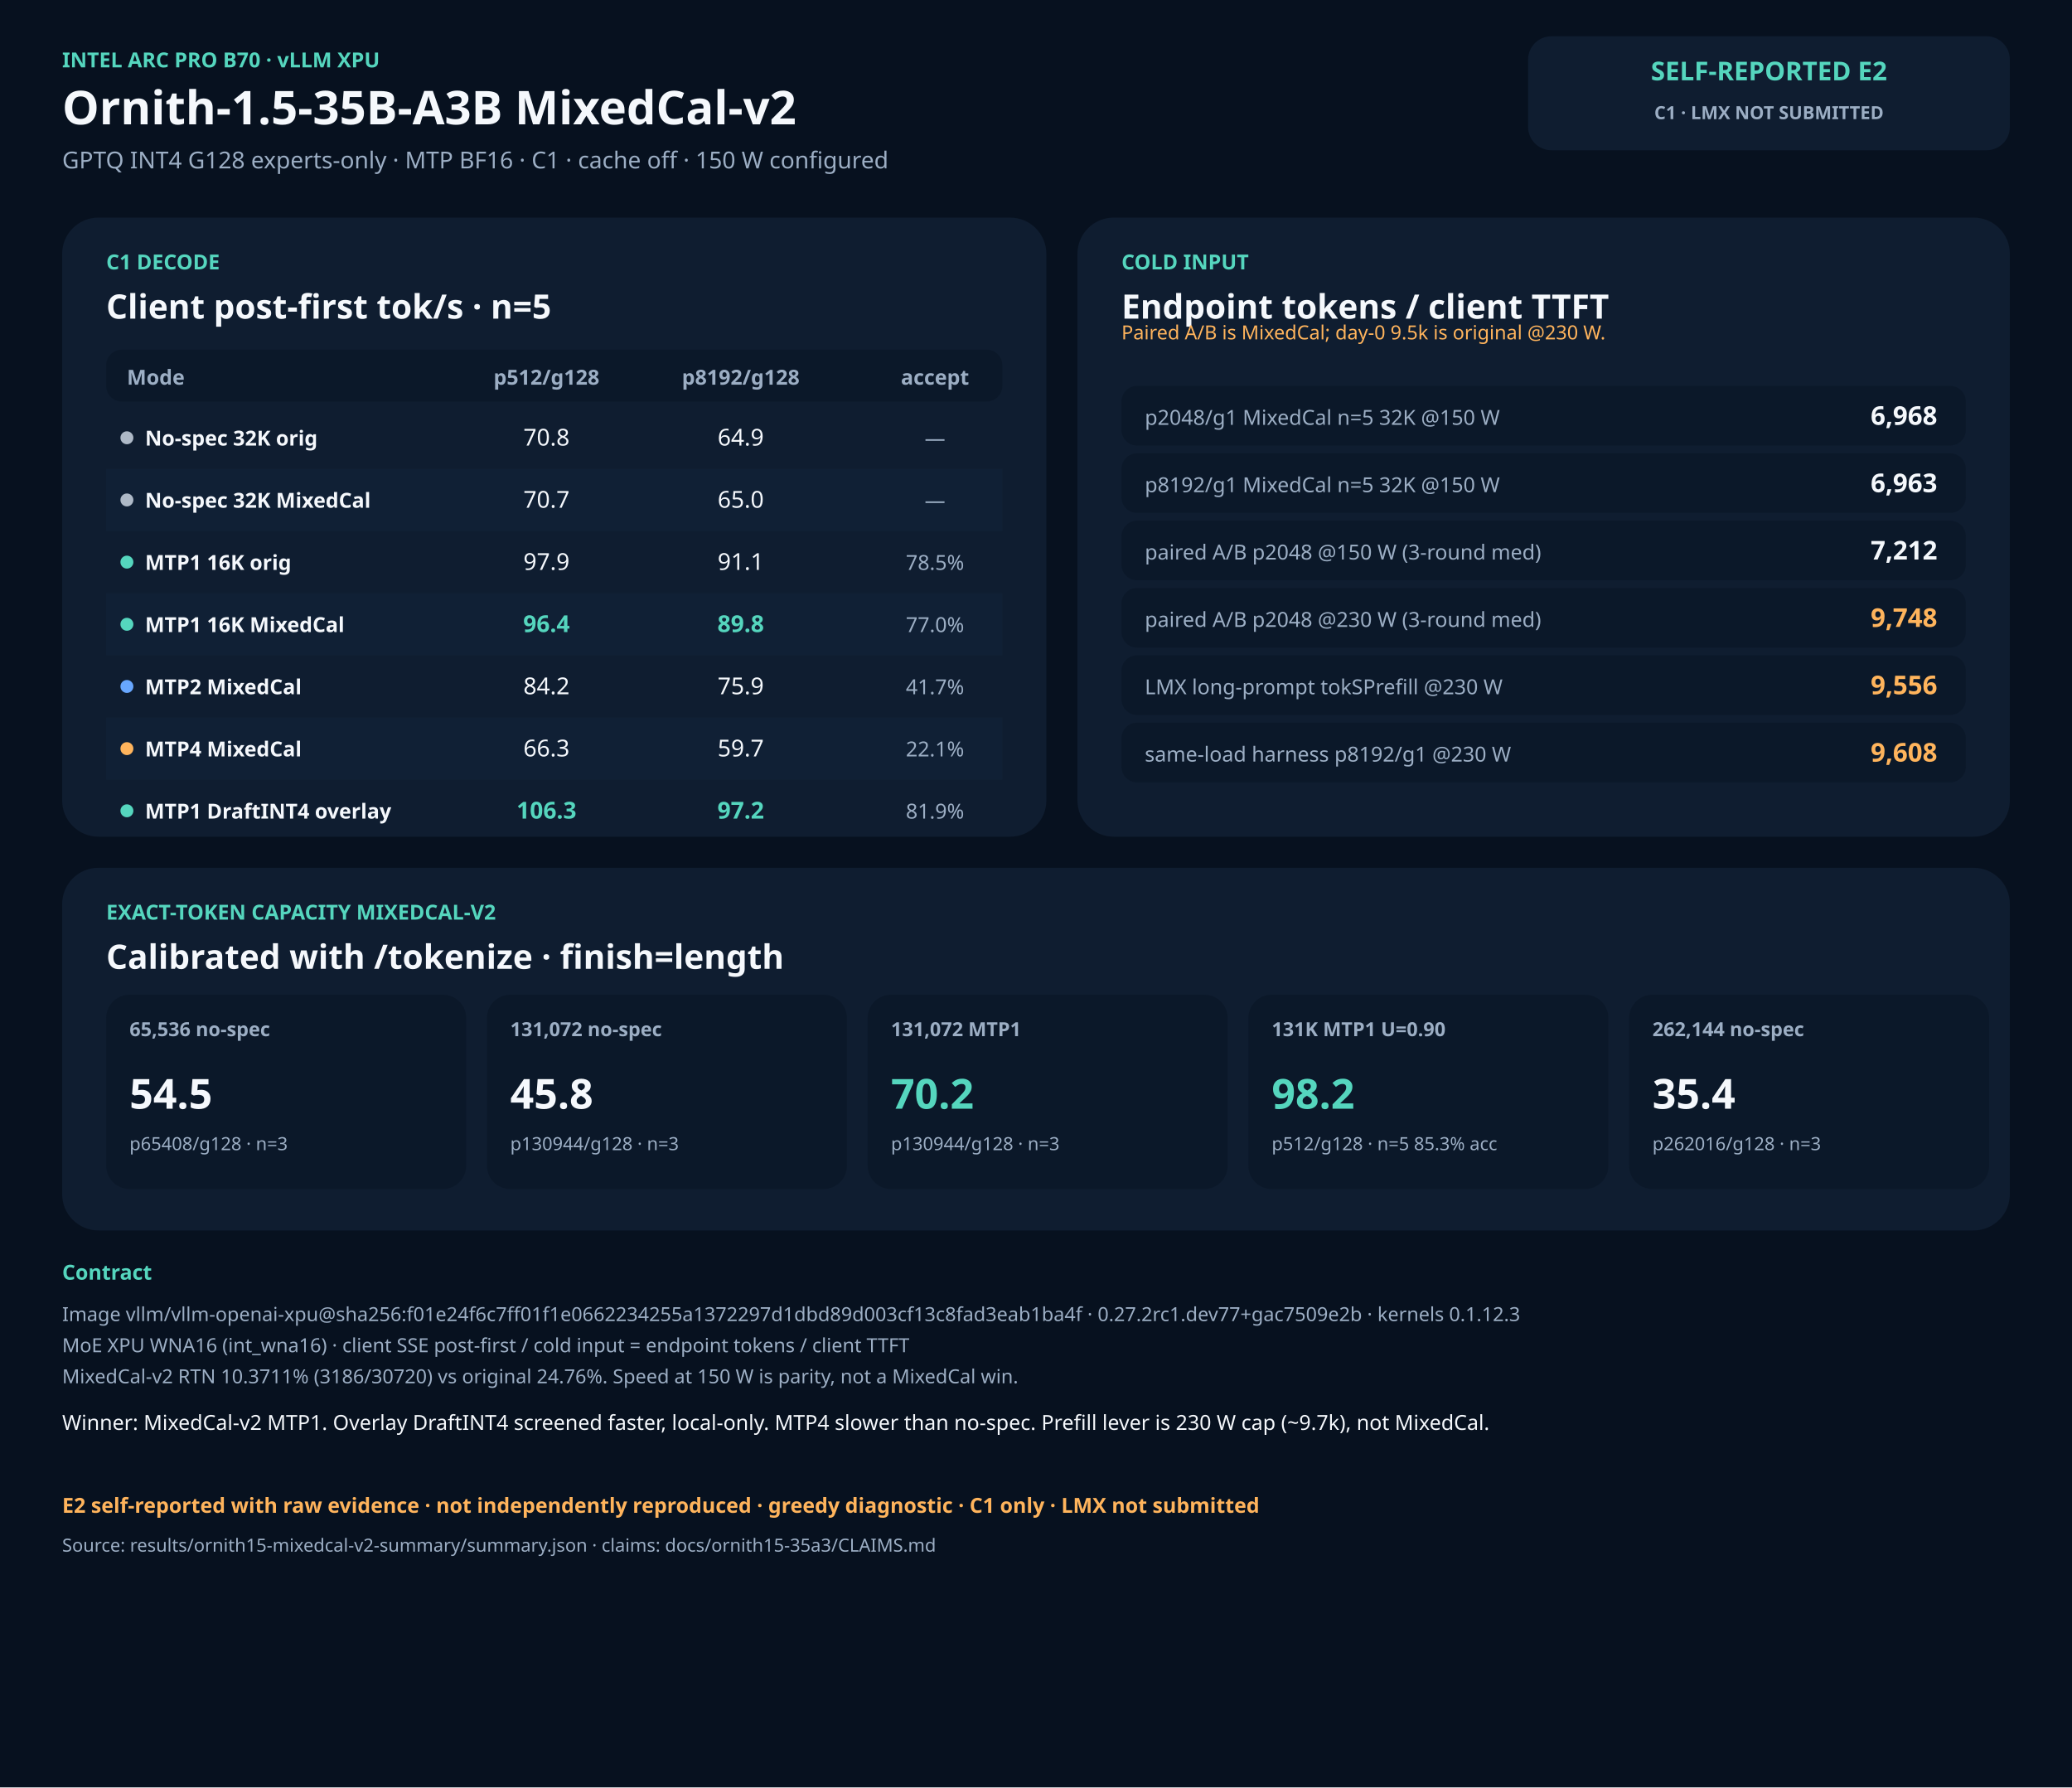
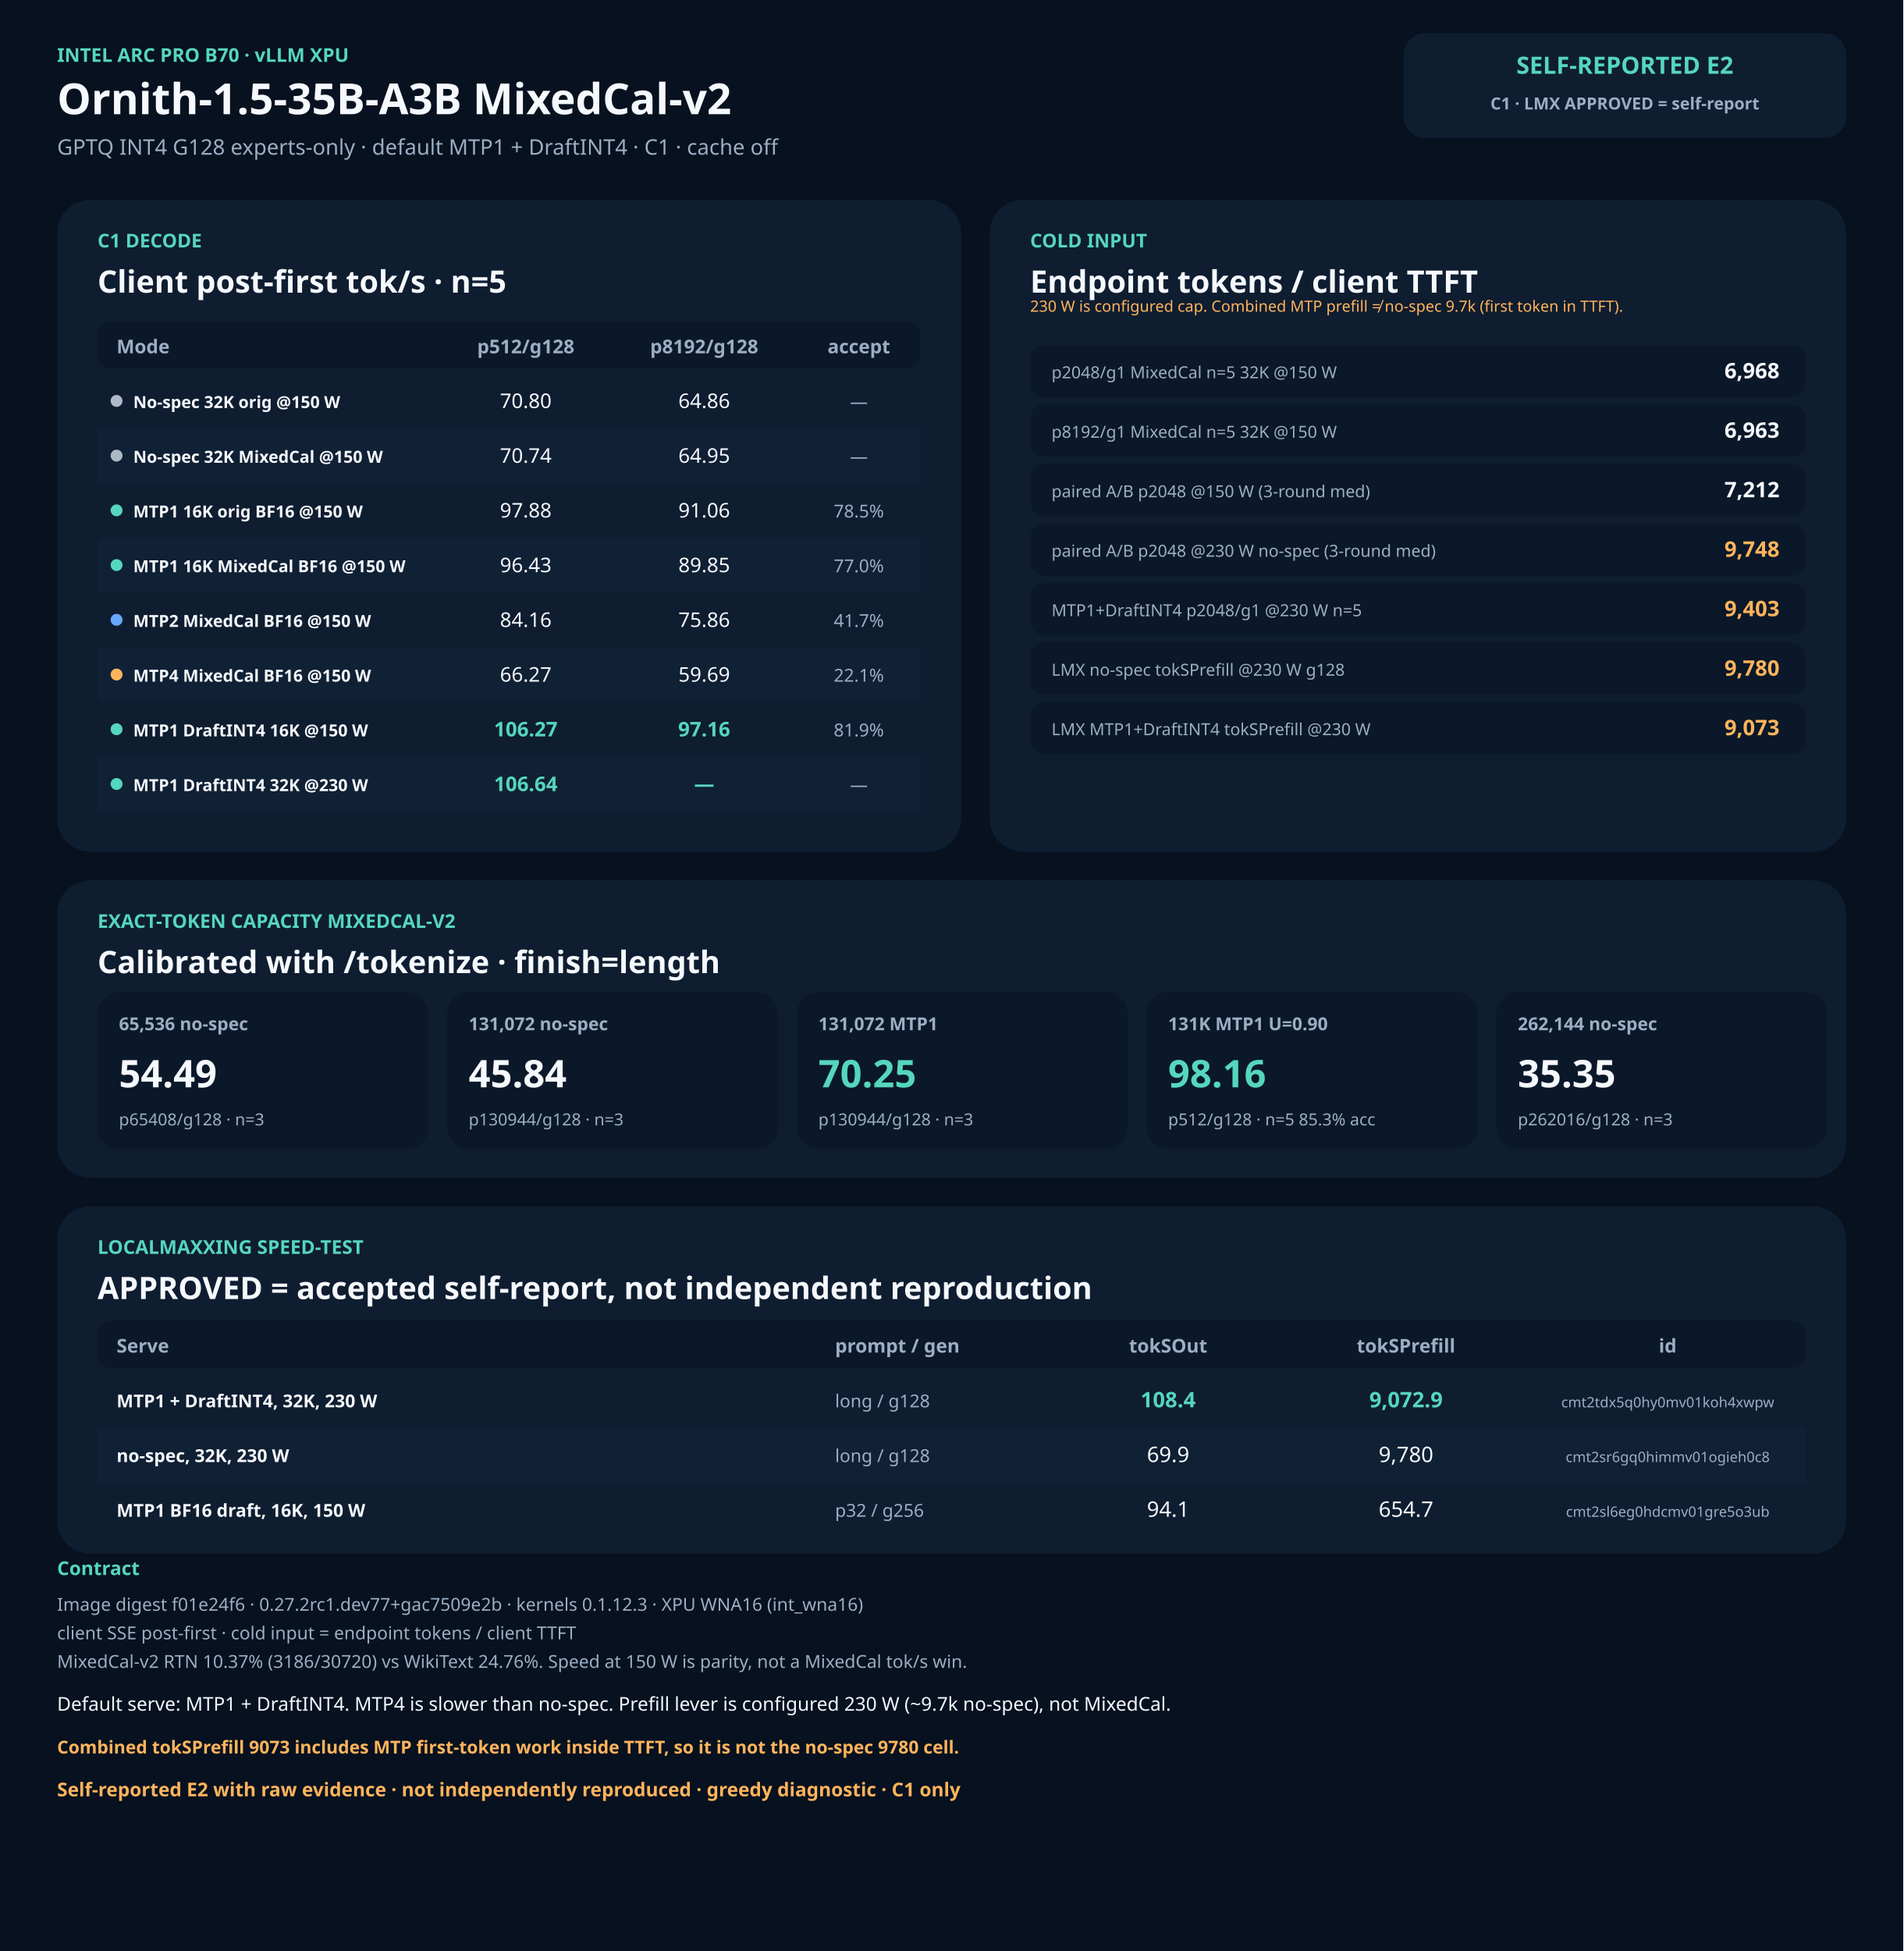
- <svg xmlns="http://www.w3.org/2000/svg" width="1600" height="1380" viewBox="0 0 1600 1380" role="img" aria-labelledby="title desc">
-   <rect width="1600" height="1380" fill="#07111f" />
+ <svg xmlns="http://www.w3.org/2000/svg" width="1600" height="1640" viewBox="0 0 1600 1640" role="img" aria-labelledby="title desc">
+   <rect width="1600" height="1640" fill="#07111f" />
  <text x="48" y="52" fill="#55d6be" font-size="16" font-weight="700" text-anchor="start" font-family="ui-sans-serif, system-ui, sans-serif">INTEL ARC PRO B70 · vLLM XPU</text>
  <text x="48" y="96" fill="#f5f8fc" font-size="36" font-weight="700" text-anchor="start" font-family="ui-sans-serif, system-ui, sans-serif">Ornith-1.5-35B-A3B MixedCal-v2</text>
-   <text x="48" y="130" fill="#9caec4" font-size="18" font-weight="400" text-anchor="start" font-family="ui-sans-serif, system-ui, sans-serif">GPTQ INT4 G128 experts-only · MTP BF16 · C1 · cache off · 150 W configured</text>
+   <text x="48" y="130" fill="#9caec4" font-size="18" font-weight="400" text-anchor="start" font-family="ui-sans-serif, system-ui, sans-serif">GPTQ INT4 G128 experts-only · default MTP1 + DraftINT4 · C1 · cache off</text>
  <rect x="1180" y="28" width="372" height="88" rx="18" fill="#0f1d30" />
  <text x="1366" y="62" fill="#55d6be" font-size="20" font-weight="700" text-anchor="middle" font-family="ui-sans-serif, system-ui, sans-serif">SELF-REPORTED E2</text>
-   <text x="1366" y="92" fill="#9caec4" font-size="14" font-weight="600" text-anchor="middle" font-family="ui-sans-serif, system-ui, sans-serif">C1 · LMX NOT SUBMITTED</text>
-   <rect x="48" y="168" width="760" height="478" rx="28" fill="#0f1d30" />
+   <text x="1366" y="92" fill="#9caec4" font-size="14" font-weight="600" text-anchor="middle" font-family="ui-sans-serif, system-ui, sans-serif">C1 · LMX APPROVED = self-report</text>
+   <rect x="48" y="168" width="760" height="548" rx="28" fill="#0f1d30" />
  <text x="82" y="208" fill="#55d6be" font-size="16" font-weight="700" text-anchor="start" font-family="ui-sans-serif, system-ui, sans-serif">C1 DECODE</text>
  <text x="82" y="246" fill="#f5f8fc" font-size="26" font-weight="700" text-anchor="start" font-family="ui-sans-serif, system-ui, sans-serif">Client post-first tok/s · n=5</text>
  <rect x="82" y="270" width="692" height="40" rx="12" fill="#0b1829" />
  <text x="98" y="297" fill="#9caec4" font-size="16" font-weight="600" text-anchor="start" font-family="ui-sans-serif, system-ui, sans-serif">Mode</text>
-   <text x="422" y="297" fill="#9caec4" font-size="16" font-weight="600" text-anchor="middle" font-family="ui-sans-serif, system-ui, sans-serif">p512/g128</text>
-   <text x="572" y="297" fill="#9caec4" font-size="16" font-weight="600" text-anchor="middle" font-family="ui-sans-serif, system-ui, sans-serif">p8192/g128</text>
+   <text x="442" y="297" fill="#9caec4" font-size="16" font-weight="600" text-anchor="middle" font-family="ui-sans-serif, system-ui, sans-serif">p512/g128</text>
+   <text x="592" y="297" fill="#9caec4" font-size="16" font-weight="600" text-anchor="middle" font-family="ui-sans-serif, system-ui, sans-serif">p8192/g128</text>
  <text x="722" y="297" fill="#9caec4" font-size="16" font-weight="600" text-anchor="middle" font-family="ui-sans-serif, system-ui, sans-serif">accept</text>
-   <circle cx="98" cy="338" r="5" fill="#aeb9c7" />
-   <text x="112" y="344" fill="#f5f8fc" font-size="16" font-weight="600" text-anchor="start" font-family="ui-sans-serif, system-ui, sans-serif">No-spec 32K orig</text>
-   <text x="422" y="344" fill="#f5f8fc" font-size="18" font-weight="500" text-anchor="middle" font-family="ui-sans-serif, system-ui, sans-serif">70.8</text>
-   <text x="572" y="344" fill="#f5f8fc" font-size="18" font-weight="500" text-anchor="middle" font-family="ui-sans-serif, system-ui, sans-serif">64.9</text>
-   <text x="722" y="344" fill="#9caec4" font-size="16" font-weight="500" text-anchor="middle" font-family="ui-sans-serif, system-ui, sans-serif">—</text>
-   <rect x="82" y="362" width="692" height="48" fill="#12243a" opacity="0.5" />
-   <circle cx="98" cy="386" r="5" fill="#aeb9c7" />
-   <text x="112" y="392" fill="#f5f8fc" font-size="16" font-weight="600" text-anchor="start" font-family="ui-sans-serif, system-ui, sans-serif">No-spec 32K MixedCal</text>
-   <text x="422" y="392" fill="#f5f8fc" font-size="18" font-weight="500" text-anchor="middle" font-family="ui-sans-serif, system-ui, sans-serif">70.7</text>
-   <text x="572" y="392" fill="#f5f8fc" font-size="18" font-weight="500" text-anchor="middle" font-family="ui-sans-serif, system-ui, sans-serif">65.0</text>
-   <text x="722" y="392" fill="#9caec4" font-size="16" font-weight="500" text-anchor="middle" font-family="ui-sans-serif, system-ui, sans-serif">—</text>
-   <circle cx="98" cy="434" r="5" fill="#55d6be" />
-   <text x="112" y="440" fill="#f5f8fc" font-size="16" font-weight="600" text-anchor="start" font-family="ui-sans-serif, system-ui, sans-serif">MTP1 16K orig</text>
-   <text x="422" y="440" fill="#f5f8fc" font-size="18" font-weight="500" text-anchor="middle" font-family="ui-sans-serif, system-ui, sans-serif">97.9</text>
-   <text x="572" y="440" fill="#f5f8fc" font-size="18" font-weight="500" text-anchor="middle" font-family="ui-sans-serif, system-ui, sans-serif">91.1</text>
-   <text x="722" y="440" fill="#9caec4" font-size="16" font-weight="500" text-anchor="middle" font-family="ui-sans-serif, system-ui, sans-serif">78.5%</text>
-   <rect x="82" y="458" width="692" height="48" fill="#12243a" opacity="0.5" />
-   <circle cx="98" cy="482" r="5" fill="#55d6be" />
-   <text x="112" y="488" fill="#f5f8fc" font-size="16" font-weight="600" text-anchor="start" font-family="ui-sans-serif, system-ui, sans-serif">MTP1 16K MixedCal</text>
-   <text x="422" y="488" fill="#55d6be" font-size="18" font-weight="700" text-anchor="middle" font-family="ui-sans-serif, system-ui, sans-serif">96.4</text>
-   <text x="572" y="488" fill="#55d6be" font-size="18" font-weight="700" text-anchor="middle" font-family="ui-sans-serif, system-ui, sans-serif">89.8</text>
-   <text x="722" y="488" fill="#9caec4" font-size="16" font-weight="500" text-anchor="middle" font-family="ui-sans-serif, system-ui, sans-serif">77.0%</text>
-   <circle cx="98" cy="530" r="5" fill="#68a7ff" />
-   <text x="112" y="536" fill="#f5f8fc" font-size="16" font-weight="600" text-anchor="start" font-family="ui-sans-serif, system-ui, sans-serif">MTP2 MixedCal</text>
-   <text x="422" y="536" fill="#f5f8fc" font-size="18" font-weight="500" text-anchor="middle" font-family="ui-sans-serif, system-ui, sans-serif">84.2</text>
-   <text x="572" y="536" fill="#f5f8fc" font-size="18" font-weight="500" text-anchor="middle" font-family="ui-sans-serif, system-ui, sans-serif">75.9</text>
-   <text x="722" y="536" fill="#9caec4" font-size="16" font-weight="500" text-anchor="middle" font-family="ui-sans-serif, system-ui, sans-serif">41.7%</text>
-   <rect x="82" y="554" width="692" height="48" fill="#12243a" opacity="0.5" />
-   <circle cx="98" cy="578" r="5" fill="#ffb45c" />
-   <text x="112" y="584" fill="#f5f8fc" font-size="16" font-weight="600" text-anchor="start" font-family="ui-sans-serif, system-ui, sans-serif">MTP4 MixedCal</text>
-   <text x="422" y="584" fill="#f5f8fc" font-size="18" font-weight="500" text-anchor="middle" font-family="ui-sans-serif, system-ui, sans-serif">66.3</text>
-   <text x="572" y="584" fill="#f5f8fc" font-size="18" font-weight="500" text-anchor="middle" font-family="ui-sans-serif, system-ui, sans-serif">59.7</text>
-   <text x="722" y="584" fill="#9caec4" font-size="16" font-weight="500" text-anchor="middle" font-family="ui-sans-serif, system-ui, sans-serif">22.1%</text>
-   <circle cx="98" cy="626" r="5" fill="#55d6be" />
-   <text x="112" y="632" fill="#f5f8fc" font-size="16" font-weight="600" text-anchor="start" font-family="ui-sans-serif, system-ui, sans-serif">MTP1 DraftINT4 overlay</text>
-   <text x="422" y="632" fill="#55d6be" font-size="18" font-weight="700" text-anchor="middle" font-family="ui-sans-serif, system-ui, sans-serif">106.3</text>
-   <text x="572" y="632" fill="#55d6be" font-size="18" font-weight="700" text-anchor="middle" font-family="ui-sans-serif, system-ui, sans-serif">97.2</text>
-   <text x="722" y="632" fill="#9caec4" font-size="16" font-weight="500" text-anchor="middle" font-family="ui-sans-serif, system-ui, sans-serif">81.9%</text>
-   <rect x="832" y="168" width="720" height="478" rx="28" fill="#0f1d30" />
+   <circle cx="98" cy="337" r="5" fill="#aeb9c7" />
+   <text x="112" y="343" fill="#f5f8fc" font-size="14" font-weight="600" text-anchor="start" font-family="ui-sans-serif, system-ui, sans-serif">No-spec 32K orig @150 W</text>
+   <text x="442" y="343" fill="#f5f8fc" font-size="17" font-weight="500" text-anchor="middle" font-family="ui-sans-serif, system-ui, sans-serif">70.80</text>
+   <text x="592" y="343" fill="#f5f8fc" font-size="17" font-weight="500" text-anchor="middle" font-family="ui-sans-serif, system-ui, sans-serif">64.86</text>
+   <text x="722" y="343" fill="#9caec4" font-size="15" font-weight="500" text-anchor="middle" font-family="ui-sans-serif, system-ui, sans-serif">—</text>
+   <rect x="82" y="360" width="692" height="46" fill="#12243a" opacity="0.5" />
+   <circle cx="98" cy="383" r="5" fill="#aeb9c7" />
+   <text x="112" y="389" fill="#f5f8fc" font-size="14" font-weight="600" text-anchor="start" font-family="ui-sans-serif, system-ui, sans-serif">No-spec 32K MixedCal @150 W</text>
+   <text x="442" y="389" fill="#f5f8fc" font-size="17" font-weight="500" text-anchor="middle" font-family="ui-sans-serif, system-ui, sans-serif">70.74</text>
+   <text x="592" y="389" fill="#f5f8fc" font-size="17" font-weight="500" text-anchor="middle" font-family="ui-sans-serif, system-ui, sans-serif">64.95</text>
+   <text x="722" y="389" fill="#9caec4" font-size="15" font-weight="500" text-anchor="middle" font-family="ui-sans-serif, system-ui, sans-serif">—</text>
+   <circle cx="98" cy="429" r="5" fill="#55d6be" />
+   <text x="112" y="435" fill="#f5f8fc" font-size="14" font-weight="600" text-anchor="start" font-family="ui-sans-serif, system-ui, sans-serif">MTP1 16K orig BF16 @150 W</text>
+   <text x="442" y="435" fill="#f5f8fc" font-size="17" font-weight="500" text-anchor="middle" font-family="ui-sans-serif, system-ui, sans-serif">97.88</text>
+   <text x="592" y="435" fill="#f5f8fc" font-size="17" font-weight="500" text-anchor="middle" font-family="ui-sans-serif, system-ui, sans-serif">91.06</text>
+   <text x="722" y="435" fill="#9caec4" font-size="15" font-weight="500" text-anchor="middle" font-family="ui-sans-serif, system-ui, sans-serif">78.5%</text>
+   <rect x="82" y="452" width="692" height="46" fill="#12243a" opacity="0.5" />
+   <circle cx="98" cy="475" r="5" fill="#55d6be" />
+   <text x="112" y="481" fill="#f5f8fc" font-size="14" font-weight="600" text-anchor="start" font-family="ui-sans-serif, system-ui, sans-serif">MTP1 16K MixedCal BF16 @150 W</text>
+   <text x="442" y="481" fill="#f5f8fc" font-size="17" font-weight="500" text-anchor="middle" font-family="ui-sans-serif, system-ui, sans-serif">96.43</text>
+   <text x="592" y="481" fill="#f5f8fc" font-size="17" font-weight="500" text-anchor="middle" font-family="ui-sans-serif, system-ui, sans-serif">89.85</text>
+   <text x="722" y="481" fill="#9caec4" font-size="15" font-weight="500" text-anchor="middle" font-family="ui-sans-serif, system-ui, sans-serif">77.0%</text>
+   <circle cx="98" cy="521" r="5" fill="#68a7ff" />
+   <text x="112" y="527" fill="#f5f8fc" font-size="14" font-weight="600" text-anchor="start" font-family="ui-sans-serif, system-ui, sans-serif">MTP2 MixedCal BF16 @150 W</text>
+   <text x="442" y="527" fill="#f5f8fc" font-size="17" font-weight="500" text-anchor="middle" font-family="ui-sans-serif, system-ui, sans-serif">84.16</text>
+   <text x="592" y="527" fill="#f5f8fc" font-size="17" font-weight="500" text-anchor="middle" font-family="ui-sans-serif, system-ui, sans-serif">75.86</text>
+   <text x="722" y="527" fill="#9caec4" font-size="15" font-weight="500" text-anchor="middle" font-family="ui-sans-serif, system-ui, sans-serif">41.7%</text>
+   <rect x="82" y="544" width="692" height="46" fill="#12243a" opacity="0.5" />
+   <circle cx="98" cy="567" r="5" fill="#ffb45c" />
+   <text x="112" y="573" fill="#f5f8fc" font-size="14" font-weight="600" text-anchor="start" font-family="ui-sans-serif, system-ui, sans-serif">MTP4 MixedCal BF16 @150 W</text>
+   <text x="442" y="573" fill="#f5f8fc" font-size="17" font-weight="500" text-anchor="middle" font-family="ui-sans-serif, system-ui, sans-serif">66.27</text>
+   <text x="592" y="573" fill="#f5f8fc" font-size="17" font-weight="500" text-anchor="middle" font-family="ui-sans-serif, system-ui, sans-serif">59.69</text>
+   <text x="722" y="573" fill="#9caec4" font-size="15" font-weight="500" text-anchor="middle" font-family="ui-sans-serif, system-ui, sans-serif">22.1%</text>
+   <circle cx="98" cy="613" r="5" fill="#55d6be" />
+   <text x="112" y="619" fill="#f5f8fc" font-size="14" font-weight="600" text-anchor="start" font-family="ui-sans-serif, system-ui, sans-serif">MTP1 DraftINT4 16K @150 W</text>
+   <text x="442" y="619" fill="#55d6be" font-size="17" font-weight="700" text-anchor="middle" font-family="ui-sans-serif, system-ui, sans-serif">106.27</text>
+   <text x="592" y="619" fill="#55d6be" font-size="17" font-weight="700" text-anchor="middle" font-family="ui-sans-serif, system-ui, sans-serif">97.16</text>
+   <text x="722" y="619" fill="#9caec4" font-size="15" font-weight="500" text-anchor="middle" font-family="ui-sans-serif, system-ui, sans-serif">81.9%</text>
+   <rect x="82" y="636" width="692" height="46" fill="#12243a" opacity="0.5" />
+   <circle cx="98" cy="659" r="5" fill="#55d6be" />
+   <text x="112" y="665" fill="#f5f8fc" font-size="14" font-weight="600" text-anchor="start" font-family="ui-sans-serif, system-ui, sans-serif">MTP1 DraftINT4 32K @230 W</text>
+   <text x="442" y="665" fill="#55d6be" font-size="17" font-weight="700" text-anchor="middle" font-family="ui-sans-serif, system-ui, sans-serif">106.64</text>
+   <text x="592" y="665" fill="#55d6be" font-size="17" font-weight="700" text-anchor="middle" font-family="ui-sans-serif, system-ui, sans-serif">—</text>
+   <text x="722" y="665" fill="#9caec4" font-size="15" font-weight="500" text-anchor="middle" font-family="ui-sans-serif, system-ui, sans-serif">—</text>
+   <rect x="832" y="168" width="720" height="548" rx="28" fill="#0f1d30" />
  <text x="866" y="208" fill="#55d6be" font-size="16" font-weight="700" text-anchor="start" font-family="ui-sans-serif, system-ui, sans-serif">COLD INPUT</text>
  <text x="866" y="246" fill="#f5f8fc" font-size="26" font-weight="700" text-anchor="start" font-family="ui-sans-serif, system-ui, sans-serif">Endpoint tokens / client TTFT</text>
-   <text x="866" y="262" fill="#ffb45c" font-size="15" font-weight="400" text-anchor="start" font-family="ui-sans-serif, system-ui, sans-serif">Paired A/B is MixedCal; day-0 9.5k is original @230 W.</text>
-   <rect x="866" y="298" width="652" height="46" rx="12" fill="#0b1829" />
-   <text x="884" y="328" fill="#9caec4" font-size="16" font-weight="400" text-anchor="start" font-family="ui-sans-serif, system-ui, sans-serif">p2048/g1 MixedCal n=5 32K @150 W</text>
-   <text x="1496" y="328" fill="#f5f8fc" font-size="20" font-weight="700" text-anchor="end" font-family="ui-sans-serif, system-ui, sans-serif">6,968</text>
-   <rect x="866" y="350" width="652" height="46" rx="12" fill="#0b1829" />
-   <text x="884" y="380" fill="#9caec4" font-size="16" font-weight="400" text-anchor="start" font-family="ui-sans-serif, system-ui, sans-serif">p8192/g1 MixedCal n=5 32K @150 W</text>
-   <text x="1496" y="380" fill="#f5f8fc" font-size="20" font-weight="700" text-anchor="end" font-family="ui-sans-serif, system-ui, sans-serif">6,963</text>
-   <rect x="866" y="402" width="652" height="46" rx="12" fill="#0b1829" />
-   <text x="884" y="432" fill="#9caec4" font-size="16" font-weight="400" text-anchor="start" font-family="ui-sans-serif, system-ui, sans-serif">paired A/B p2048 @150 W (3-round med)</text>
-   <text x="1496" y="432" fill="#f5f8fc" font-size="20" font-weight="700" text-anchor="end" font-family="ui-sans-serif, system-ui, sans-serif">7,212</text>
-   <rect x="866" y="454" width="652" height="46" rx="12" fill="#0b1829" />
-   <text x="884" y="484" fill="#9caec4" font-size="16" font-weight="400" text-anchor="start" font-family="ui-sans-serif, system-ui, sans-serif">paired A/B p2048 @230 W (3-round med)</text>
-   <text x="1496" y="484" fill="#ffb45c" font-size="20" font-weight="700" text-anchor="end" font-family="ui-sans-serif, system-ui, sans-serif">9,748</text>
-   <rect x="866" y="506" width="652" height="46" rx="12" fill="#0b1829" />
-   <text x="884" y="536" fill="#9caec4" font-size="16" font-weight="400" text-anchor="start" font-family="ui-sans-serif, system-ui, sans-serif">LMX long-prompt tokSPrefill @230 W</text>
-   <text x="1496" y="536" fill="#ffb45c" font-size="20" font-weight="700" text-anchor="end" font-family="ui-sans-serif, system-ui, sans-serif">9,556</text>
-   <rect x="866" y="558" width="652" height="46" rx="12" fill="#0b1829" />
-   <text x="884" y="588" fill="#9caec4" font-size="16" font-weight="400" text-anchor="start" font-family="ui-sans-serif, system-ui, sans-serif">same-load harness p8192/g1 @230 W</text>
-   <text x="1496" y="588" fill="#ffb45c" font-size="20" font-weight="700" text-anchor="end" font-family="ui-sans-serif, system-ui, sans-serif">9,608</text>
-   <rect x="48" y="670" width="1504" height="280" rx="28" fill="#0f1d30" />
-   <text x="82" y="710" fill="#55d6be" font-size="16" font-weight="700" text-anchor="start" font-family="ui-sans-serif, system-ui, sans-serif">EXACT-TOKEN CAPACITY MIXEDCAL-V2</text>
-   <text x="82" y="748" fill="#f5f8fc" font-size="26" font-weight="700" text-anchor="start" font-family="ui-sans-serif, system-ui, sans-serif">Calibrated with /tokenize · finish=length</text>
-   <rect x="82" y="768" width="278" height="150" rx="18" fill="#0b1829" />
-   <text x="100" y="800" fill="#9caec4" font-size="15" font-weight="600" text-anchor="start" font-family="ui-sans-serif, system-ui, sans-serif">65,536 no-spec</text>
-   <text x="100" y="856" fill="#f5f8fc" font-size="32" font-weight="700" text-anchor="start" font-family="ui-sans-serif, system-ui, sans-serif">54.5</text>
-   <text x="100" y="888" fill="#9caec4" font-size="14" font-weight="400" text-anchor="start" font-family="ui-sans-serif, system-ui, sans-serif">p65408/g128 · n=3</text>
-   <rect x="376" y="768" width="278" height="150" rx="18" fill="#0b1829" />
-   <text x="394" y="800" fill="#9caec4" font-size="15" font-weight="600" text-anchor="start" font-family="ui-sans-serif, system-ui, sans-serif">131,072 no-spec</text>
-   <text x="394" y="856" fill="#f5f8fc" font-size="32" font-weight="700" text-anchor="start" font-family="ui-sans-serif, system-ui, sans-serif">45.8</text>
-   <text x="394" y="888" fill="#9caec4" font-size="14" font-weight="400" text-anchor="start" font-family="ui-sans-serif, system-ui, sans-serif">p130944/g128 · n=3</text>
-   <rect x="670" y="768" width="278" height="150" rx="18" fill="#0b1829" />
-   <text x="688" y="800" fill="#9caec4" font-size="15" font-weight="600" text-anchor="start" font-family="ui-sans-serif, system-ui, sans-serif">131,072 MTP1</text>
-   <text x="688" y="856" fill="#55d6be" font-size="32" font-weight="700" text-anchor="start" font-family="ui-sans-serif, system-ui, sans-serif">70.2</text>
-   <text x="688" y="888" fill="#9caec4" font-size="14" font-weight="400" text-anchor="start" font-family="ui-sans-serif, system-ui, sans-serif">p130944/g128 · n=3</text>
-   <rect x="964" y="768" width="278" height="150" rx="18" fill="#0b1829" />
-   <text x="982" y="800" fill="#9caec4" font-size="15" font-weight="600" text-anchor="start" font-family="ui-sans-serif, system-ui, sans-serif">131K MTP1 U=0.90</text>
-   <text x="982" y="856" fill="#55d6be" font-size="32" font-weight="700" text-anchor="start" font-family="ui-sans-serif, system-ui, sans-serif">98.2</text>
-   <text x="982" y="888" fill="#9caec4" font-size="14" font-weight="400" text-anchor="start" font-family="ui-sans-serif, system-ui, sans-serif">p512/g128 · n=5 85.3% acc</text>
-   <rect x="1258" y="768" width="278" height="150" rx="18" fill="#0b1829" />
-   <text x="1276" y="800" fill="#9caec4" font-size="15" font-weight="600" text-anchor="start" font-family="ui-sans-serif, system-ui, sans-serif">262,144 no-spec</text>
-   <text x="1276" y="856" fill="#f5f8fc" font-size="32" font-weight="700" text-anchor="start" font-family="ui-sans-serif, system-ui, sans-serif">35.4</text>
-   <text x="1276" y="888" fill="#9caec4" font-size="14" font-weight="400" text-anchor="start" font-family="ui-sans-serif, system-ui, sans-serif">p262016/g128 · n=3</text>
-   <text x="48" y="988" fill="#55d6be" font-size="16" font-weight="700" text-anchor="start" font-family="ui-sans-serif, system-ui, sans-serif">Contract</text>
-   <text x="48" y="1020" fill="#9caec4" font-size="15" font-weight="400" text-anchor="start" font-family="ui-sans-serif, system-ui, sans-serif">Image vllm/vllm-openai-xpu@sha256:f01e24f6c7ff01f1e0662234255a1372297d1dbd89d003cf13c8fad3eab1ba4f  ·  0.27.2rc1.dev77+gac7509e2b  ·  kernels 0.1.12.3</text>
-   <text x="48" y="1044" fill="#9caec4" font-size="15" font-weight="400" text-anchor="start" font-family="ui-sans-serif, system-ui, sans-serif">MoE XPU WNA16 (int_wna16)  ·  client SSE post-first / cold input = endpoint tokens / client TTFT</text>
-   <text x="48" y="1068" fill="#9caec4" font-size="15" font-weight="400" text-anchor="start" font-family="ui-sans-serif, system-ui, sans-serif">MixedCal-v2 RTN 10.3711% (3186/30720) vs original 24.76%. Speed at 150 W is parity, not a MixedCal win.</text>
-   <text x="48" y="1104" fill="#f5f8fc" font-size="16" font-weight="400" text-anchor="start" font-family="ui-sans-serif, system-ui, sans-serif">Winner: MixedCal-v2 MTP1. Overlay DraftINT4 screened faster, local-only. MTP4 slower than no-spec. Prefill lever is 230 W cap (~9.7k), not MixedCal.</text>
-   <text x="48" y="1168" fill="#ffb45c" font-size="16" font-weight="600" text-anchor="start" font-family="ui-sans-serif, system-ui, sans-serif">E2 self-reported with raw evidence · not independently reproduced · greedy diagnostic · C1 only · LMX not submitted</text>
-   <text x="48" y="1198" fill="#9caec4" font-size="14" font-weight="400" text-anchor="start" font-family="ui-sans-serif, system-ui, sans-serif">Source: results/ornith15-mixedcal-v2-summary/summary.json  ·  claims: docs/ornith15-35a3/CLAIMS.md</text>
+   <text x="866" y="262" fill="#ffb45c" font-size="13" font-weight="400" text-anchor="start" font-family="ui-sans-serif, system-ui, sans-serif">230 W is configured cap. Combined MTP prefill ≠ no-spec 9.7k (first token in TTFT).</text>
+   <rect x="866" y="290" width="652" height="44" rx="12" fill="#0b1829" />
+   <text x="884" y="318" fill="#9caec4" font-size="14" font-weight="400" text-anchor="start" font-family="ui-sans-serif, system-ui, sans-serif">p2048/g1 MixedCal n=5 32K @150 W</text>
+   <text x="1496" y="318" fill="#f5f8fc" font-size="18" font-weight="700" text-anchor="end" font-family="ui-sans-serif, system-ui, sans-serif">6,968</text>
+   <rect x="866" y="340" width="652" height="44" rx="12" fill="#0b1829" />
+   <text x="884" y="368" fill="#9caec4" font-size="14" font-weight="400" text-anchor="start" font-family="ui-sans-serif, system-ui, sans-serif">p8192/g1 MixedCal n=5 32K @150 W</text>
+   <text x="1496" y="368" fill="#f5f8fc" font-size="18" font-weight="700" text-anchor="end" font-family="ui-sans-serif, system-ui, sans-serif">6,963</text>
+   <rect x="866" y="390" width="652" height="44" rx="12" fill="#0b1829" />
+   <text x="884" y="418" fill="#9caec4" font-size="14" font-weight="400" text-anchor="start" font-family="ui-sans-serif, system-ui, sans-serif">paired A/B p2048 @150 W (3-round med)</text>
+   <text x="1496" y="418" fill="#f5f8fc" font-size="18" font-weight="700" text-anchor="end" font-family="ui-sans-serif, system-ui, sans-serif">7,212</text>
+   <rect x="866" y="440" width="652" height="44" rx="12" fill="#0b1829" />
+   <text x="884" y="468" fill="#9caec4" font-size="14" font-weight="400" text-anchor="start" font-family="ui-sans-serif, system-ui, sans-serif">paired A/B p2048 @230 W no-spec (3-round med)</text>
+   <text x="1496" y="468" fill="#ffb45c" font-size="18" font-weight="700" text-anchor="end" font-family="ui-sans-serif, system-ui, sans-serif">9,748</text>
+   <rect x="866" y="490" width="652" height="44" rx="12" fill="#0b1829" />
+   <text x="884" y="518" fill="#9caec4" font-size="14" font-weight="400" text-anchor="start" font-family="ui-sans-serif, system-ui, sans-serif">MTP1+DraftINT4 p2048/g1 @230 W n=5</text>
+   <text x="1496" y="518" fill="#ffb45c" font-size="18" font-weight="700" text-anchor="end" font-family="ui-sans-serif, system-ui, sans-serif">9,403</text>
+   <rect x="866" y="540" width="652" height="44" rx="12" fill="#0b1829" />
+   <text x="884" y="568" fill="#9caec4" font-size="14" font-weight="400" text-anchor="start" font-family="ui-sans-serif, system-ui, sans-serif">LMX no-spec tokSPrefill @230 W g128</text>
+   <text x="1496" y="568" fill="#ffb45c" font-size="18" font-weight="700" text-anchor="end" font-family="ui-sans-serif, system-ui, sans-serif">9,780</text>
+   <rect x="866" y="590" width="652" height="44" rx="12" fill="#0b1829" />
+   <text x="884" y="618" fill="#9caec4" font-size="14" font-weight="400" text-anchor="start" font-family="ui-sans-serif, system-ui, sans-serif">LMX MTP1+DraftINT4 tokSPrefill @230 W</text>
+   <text x="1496" y="618" fill="#ffb45c" font-size="18" font-weight="700" text-anchor="end" font-family="ui-sans-serif, system-ui, sans-serif">9,073</text>
+   <rect x="48" y="740" width="1504" height="250" rx="28" fill="#0f1d30" />
+   <text x="82" y="780" fill="#55d6be" font-size="16" font-weight="700" text-anchor="start" font-family="ui-sans-serif, system-ui, sans-serif">EXACT-TOKEN CAPACITY MIXEDCAL-V2</text>
+   <text x="82" y="818" fill="#f5f8fc" font-size="26" font-weight="700" text-anchor="start" font-family="ui-sans-serif, system-ui, sans-serif">Calibrated with /tokenize · finish=length</text>
+   <rect x="82" y="834" width="278" height="132" rx="18" fill="#0b1829" />
+   <text x="100" y="866" fill="#9caec4" font-size="15" font-weight="600" text-anchor="start" font-family="ui-sans-serif, system-ui, sans-serif">65,536 no-spec</text>
+   <text x="100" y="914" fill="#f5f8fc" font-size="32" font-weight="700" text-anchor="start" font-family="ui-sans-serif, system-ui, sans-serif">54.49</text>
+   <text x="100" y="946" fill="#9caec4" font-size="14" font-weight="400" text-anchor="start" font-family="ui-sans-serif, system-ui, sans-serif">p65408/g128 · n=3</text>
+   <rect x="376" y="834" width="278" height="132" rx="18" fill="#0b1829" />
+   <text x="394" y="866" fill="#9caec4" font-size="15" font-weight="600" text-anchor="start" font-family="ui-sans-serif, system-ui, sans-serif">131,072 no-spec</text>
+   <text x="394" y="914" fill="#f5f8fc" font-size="32" font-weight="700" text-anchor="start" font-family="ui-sans-serif, system-ui, sans-serif">45.84</text>
+   <text x="394" y="946" fill="#9caec4" font-size="14" font-weight="400" text-anchor="start" font-family="ui-sans-serif, system-ui, sans-serif">p130944/g128 · n=3</text>
+   <rect x="670" y="834" width="278" height="132" rx="18" fill="#0b1829" />
+   <text x="688" y="866" fill="#9caec4" font-size="15" font-weight="600" text-anchor="start" font-family="ui-sans-serif, system-ui, sans-serif">131,072 MTP1</text>
+   <text x="688" y="914" fill="#55d6be" font-size="32" font-weight="700" text-anchor="start" font-family="ui-sans-serif, system-ui, sans-serif">70.25</text>
+   <text x="688" y="946" fill="#9caec4" font-size="14" font-weight="400" text-anchor="start" font-family="ui-sans-serif, system-ui, sans-serif">p130944/g128 · n=3</text>
+   <rect x="964" y="834" width="278" height="132" rx="18" fill="#0b1829" />
+   <text x="982" y="866" fill="#9caec4" font-size="15" font-weight="600" text-anchor="start" font-family="ui-sans-serif, system-ui, sans-serif">131K MTP1 U=0.90</text>
+   <text x="982" y="914" fill="#55d6be" font-size="32" font-weight="700" text-anchor="start" font-family="ui-sans-serif, system-ui, sans-serif">98.16</text>
+   <text x="982" y="946" fill="#9caec4" font-size="14" font-weight="400" text-anchor="start" font-family="ui-sans-serif, system-ui, sans-serif">p512/g128 · n=5 85.3% acc</text>
+   <rect x="1258" y="834" width="278" height="132" rx="18" fill="#0b1829" />
+   <text x="1276" y="866" fill="#9caec4" font-size="15" font-weight="600" text-anchor="start" font-family="ui-sans-serif, system-ui, sans-serif">262,144 no-spec</text>
+   <text x="1276" y="914" fill="#f5f8fc" font-size="32" font-weight="700" text-anchor="start" font-family="ui-sans-serif, system-ui, sans-serif">35.35</text>
+   <text x="1276" y="946" fill="#9caec4" font-size="14" font-weight="400" text-anchor="start" font-family="ui-sans-serif, system-ui, sans-serif">p262016/g128 · n=3</text>
+   <rect x="48" y="1014" width="1504" height="292" rx="28" fill="#0f1d30" />
+   <text x="82" y="1054" fill="#55d6be" font-size="16" font-weight="700" text-anchor="start" font-family="ui-sans-serif, system-ui, sans-serif">LOCALMAXXING SPEED-TEST</text>
+   <text x="82" y="1092" fill="#f5f8fc" font-size="26" font-weight="700" text-anchor="start" font-family="ui-sans-serif, system-ui, sans-serif">APPROVED = accepted self-report, not independent reproduction</text>
+   <rect x="82" y="1110" width="1436" height="40" rx="12" fill="#0b1829" />
+   <text x="98" y="1137" fill="#9caec4" font-size="16" font-weight="600" text-anchor="start" font-family="ui-sans-serif, system-ui, sans-serif">Serve</text>
+   <text x="702" y="1137" fill="#9caec4" font-size="16" font-weight="600" text-anchor="start" font-family="ui-sans-serif, system-ui, sans-serif">prompt / gen</text>
+   <text x="982" y="1137" fill="#9caec4" font-size="16" font-weight="600" text-anchor="middle" font-family="ui-sans-serif, system-ui, sans-serif">tokSOut</text>
+   <text x="1182" y="1137" fill="#9caec4" font-size="16" font-weight="600" text-anchor="middle" font-family="ui-sans-serif, system-ui, sans-serif">tokSPrefill</text>
+   <text x="1402" y="1137" fill="#9caec4" font-size="16" font-weight="600" text-anchor="middle" font-family="ui-sans-serif, system-ui, sans-serif">id</text>
+   <text x="98" y="1183" fill="#f5f8fc" font-size="15" font-weight="600" text-anchor="start" font-family="ui-sans-serif, system-ui, sans-serif">MTP1 + DraftINT4, 32K, 230 W</text>
+   <text x="702" y="1183" fill="#9caec4" font-size="15" font-weight="400" text-anchor="start" font-family="ui-sans-serif, system-ui, sans-serif">long / g128</text>
+   <text x="982" y="1183" fill="#55d6be" font-size="18" font-weight="700" text-anchor="middle" font-family="ui-sans-serif, system-ui, sans-serif">108.4</text>
+   <text x="1182" y="1183" fill="#55d6be" font-size="18" font-weight="700" text-anchor="middle" font-family="ui-sans-serif, system-ui, sans-serif">9,072.9</text>
+   <text x="1402" y="1183" fill="#9caec4" font-size="12" font-weight="500" text-anchor="middle" font-family="ui-sans-serif, system-ui, sans-serif">cmt2tdx5q0hy0mv01koh4xwpw</text>
+   <rect x="82" y="1200" width="1436" height="46" fill="#12243a" opacity="0.5" />
+   <text x="98" y="1229" fill="#f5f8fc" font-size="15" font-weight="600" text-anchor="start" font-family="ui-sans-serif, system-ui, sans-serif">no-spec, 32K, 230 W</text>
+   <text x="702" y="1229" fill="#9caec4" font-size="15" font-weight="400" text-anchor="start" font-family="ui-sans-serif, system-ui, sans-serif">long / g128</text>
+   <text x="982" y="1229" fill="#f5f8fc" font-size="18" font-weight="500" text-anchor="middle" font-family="ui-sans-serif, system-ui, sans-serif">69.9</text>
+   <text x="1182" y="1229" fill="#f5f8fc" font-size="18" font-weight="500" text-anchor="middle" font-family="ui-sans-serif, system-ui, sans-serif">9,780</text>
+   <text x="1402" y="1229" fill="#9caec4" font-size="12" font-weight="500" text-anchor="middle" font-family="ui-sans-serif, system-ui, sans-serif">cmt2sr6gq0himmv01ogieh0c8</text>
+   <text x="98" y="1275" fill="#f5f8fc" font-size="15" font-weight="600" text-anchor="start" font-family="ui-sans-serif, system-ui, sans-serif">MTP1 BF16 draft, 16K, 150 W</text>
+   <text x="702" y="1275" fill="#9caec4" font-size="15" font-weight="400" text-anchor="start" font-family="ui-sans-serif, system-ui, sans-serif">p32 / g256</text>
+   <text x="982" y="1275" fill="#f5f8fc" font-size="18" font-weight="500" text-anchor="middle" font-family="ui-sans-serif, system-ui, sans-serif">94.1</text>
+   <text x="1182" y="1275" fill="#f5f8fc" font-size="18" font-weight="500" text-anchor="middle" font-family="ui-sans-serif, system-ui, sans-serif">654.7</text>
+   <text x="1402" y="1275" fill="#9caec4" font-size="12" font-weight="500" text-anchor="middle" font-family="ui-sans-serif, system-ui, sans-serif">cmt2sl6eg0hdcmv01gre5o3ub</text>
+   <text x="48" y="1324" fill="#55d6be" font-size="16" font-weight="700" text-anchor="start" font-family="ui-sans-serif, system-ui, sans-serif">Contract</text>
+   <text x="48" y="1354" fill="#9caec4" font-size="15" font-weight="400" text-anchor="start" font-family="ui-sans-serif, system-ui, sans-serif">Image digest f01e24f6  ·  0.27.2rc1.dev77+gac7509e2b  ·  kernels 0.1.12.3  ·  XPU WNA16 (int_wna16)</text>
+   <text x="48" y="1378" fill="#9caec4" font-size="15" font-weight="400" text-anchor="start" font-family="ui-sans-serif, system-ui, sans-serif">client SSE post-first · cold input = endpoint tokens / client TTFT</text>
+   <text x="48" y="1402" fill="#9caec4" font-size="15" font-weight="400" text-anchor="start" font-family="ui-sans-serif, system-ui, sans-serif">MixedCal-v2 RTN 10.37% (3186/30720) vs WikiText 24.76%. Speed at 150 W is parity, not a MixedCal tok/s win.</text>
+   <text x="48" y="1438" fill="#f5f8fc" font-size="16" font-weight="400" text-anchor="start" font-family="ui-sans-serif, system-ui, sans-serif">Default serve: MTP1 + DraftINT4. MTP4 is slower than no-spec. Prefill lever is configured 230 W (~9.7k no-spec), not MixedCal.</text>
+   <text x="48" y="1474" fill="#ffb45c" font-size="15" font-weight="600" text-anchor="start" font-family="ui-sans-serif, system-ui, sans-serif">Combined tokSPrefill 9073 includes MTP first-token work inside TTFT, so it is not the no-spec 9780 cell.</text>
+   <text x="48" y="1510" fill="#ffb45c" font-size="16" font-weight="600" text-anchor="start" font-family="ui-sans-serif, system-ui, sans-serif">Self-reported E2 with raw evidence · not independently reproduced · greedy diagnostic · C1 only</text>
</svg>
